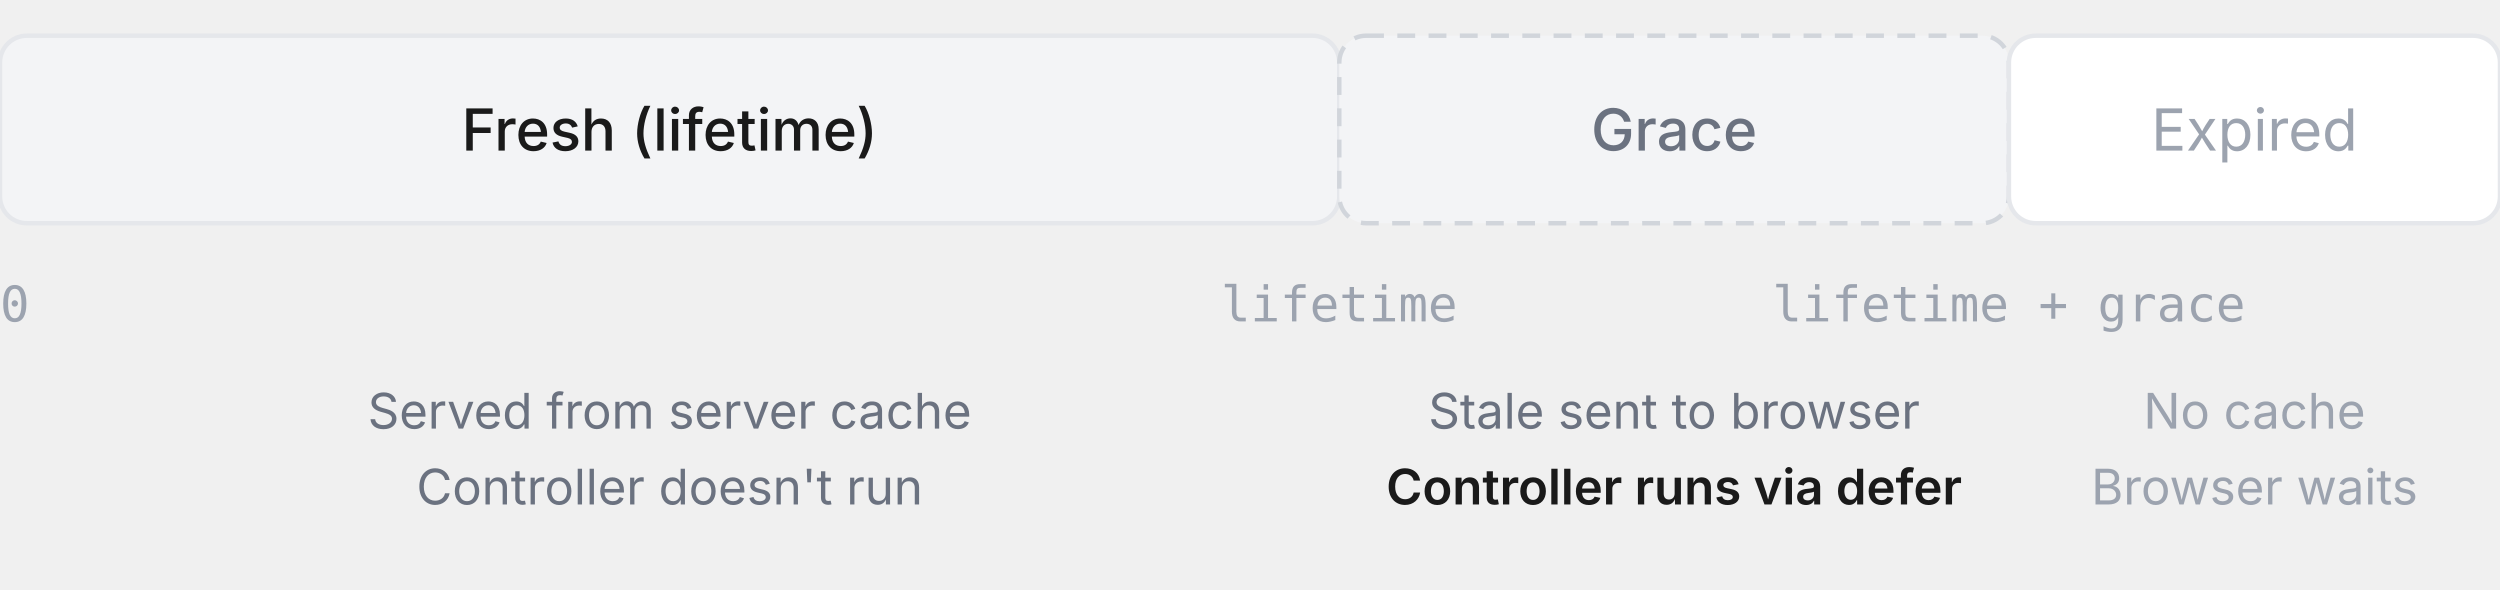
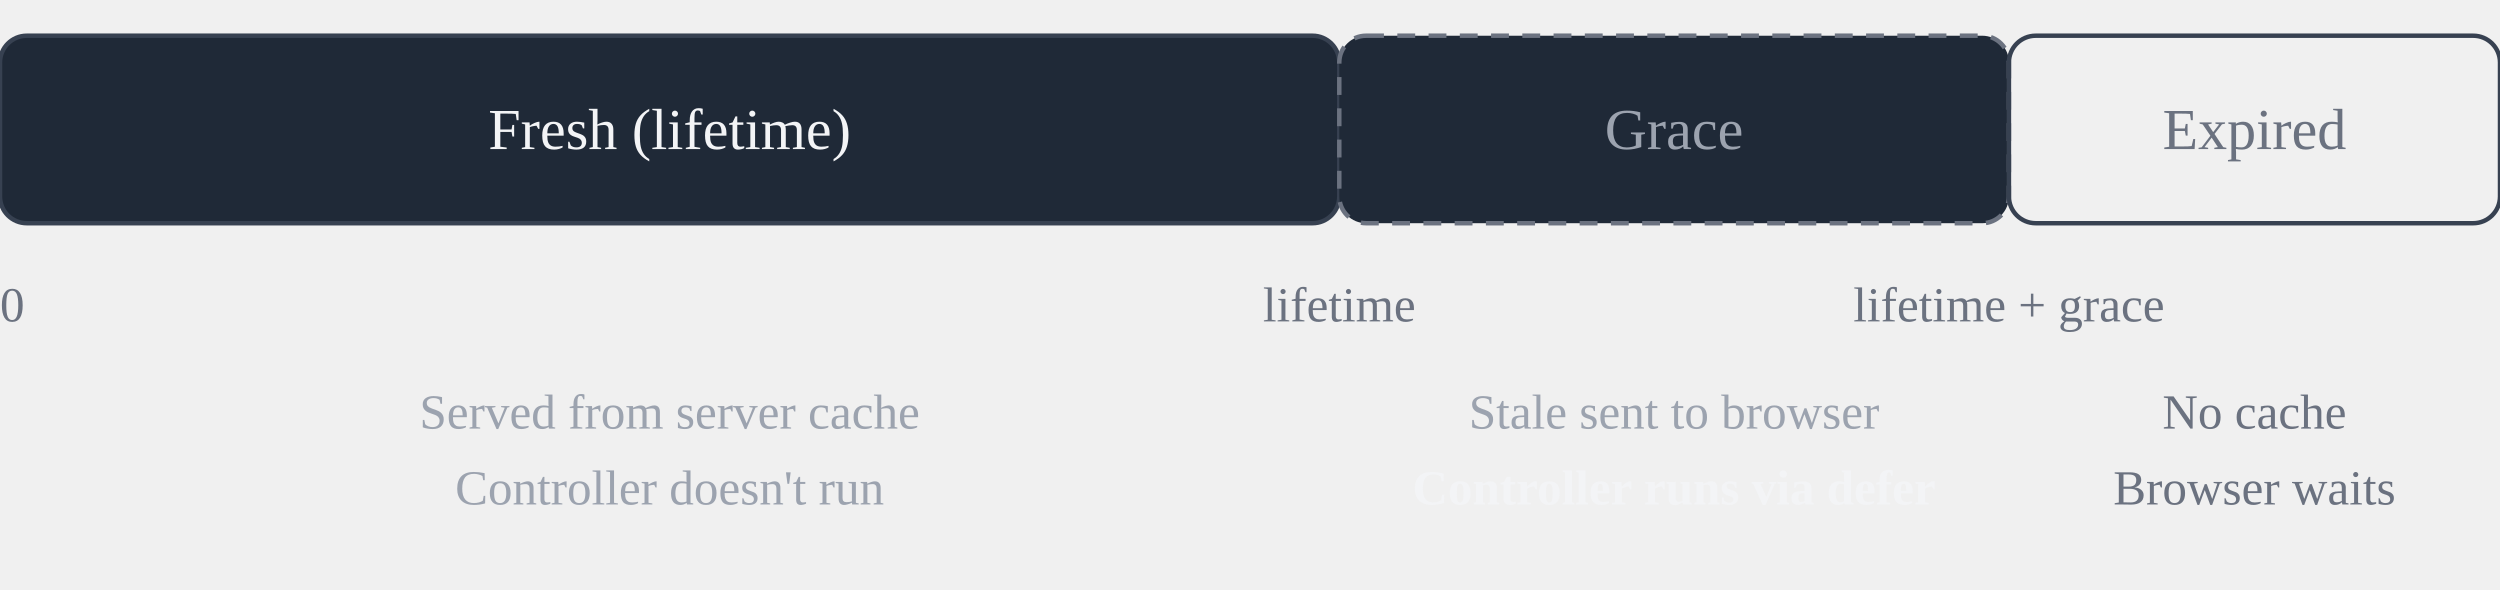
<svg xmlns="http://www.w3.org/2000/svg" viewBox="0 0 560 132" fill="none">
-   <rect x="0" y="8" width="300" height="42" rx="6" fill="#f3f4f6" stroke="#e5e7eb" stroke-width="1" />
-   <rect x="300" y="8" width="150" height="42" rx="6" fill="#f3f4f6" stroke="#d1d5db" stroke-width="1" stroke-dasharray="4 3" />
-   <rect x="450" y="8" width="110" height="42" rx="6" fill="#fff" stroke="#e5e7eb" stroke-width="1" />
-   <text x="150" y="29" text-anchor="middle" dominant-baseline="central" fill="#1a1a1a" font-size="13" font-weight="500" font-family="Inter, sans-serif">Fresh (lifetime)</text>
-   <text x="375" y="29" text-anchor="middle" dominant-baseline="central" fill="#6b7280" font-size="13" font-weight="500" font-family="Inter, sans-serif">Grace</text>
-   <text x="505" y="29" text-anchor="middle" dominant-baseline="central" fill="#9ca3af" font-size="13" font-family="Inter, sans-serif">Expired</text>
-   <text x="0" y="72" fill="#9ca3af" font-size="11" font-family="JetBrains Mono, monospace">0</text>
-   <text x="300" y="72" text-anchor="middle" fill="#9ca3af" font-size="11" font-family="JetBrains Mono, monospace">lifetime</text>
-   <text x="450" y="72" text-anchor="middle" fill="#9ca3af" font-size="11" font-family="JetBrains Mono, monospace">lifetime + grace</text>
-   <text x="150" y="96" text-anchor="middle" fill="#6b7280" font-size="11" font-family="Inter, sans-serif">Served from server cache</text>
-   <text x="150" y="113" text-anchor="middle" fill="#6b7280" font-size="11" font-family="Inter, sans-serif">Controller doesn't run</text>
-   <text x="375" y="96" text-anchor="middle" fill="#6b7280" font-size="11" font-family="Inter, sans-serif">Stale sent to browser</text>
-   <text x="375" y="113" text-anchor="middle" fill="#1a1a1a" font-size="11" font-weight="600" font-family="Inter, sans-serif">Controller runs via defer</text>
-   <text x="505" y="96" text-anchor="middle" fill="#9ca3af" font-size="11" font-family="Inter, sans-serif">No cache</text>
-   <text x="505" y="113" text-anchor="middle" fill="#9ca3af" font-size="11" font-family="Inter, sans-serif">Browser waits</text>
+   <rect x="0" y="8" width="300" height="42" rx="6" fill="#1f2937" stroke="#374151" stroke-width="1" />
+   <rect x="300" y="8" width="150" height="42" rx="6" fill="#1f2937" stroke="#6b7280" stroke-width="1" stroke-dasharray="4 3" />
+   <rect x="450" y="8" width="110" height="42" rx="6" fill="none" stroke="#374151" stroke-width="1" />
+   <text x="150" y="29" text-anchor="middle" dominant-baseline="central" fill="#f3f4f6" font-size="13" font-weight="500">Fresh (lifetime)</text>
+   <text x="375" y="29" text-anchor="middle" dominant-baseline="central" fill="#9ca3af" font-size="13" font-weight="500">Grace</text>
+   <text x="505" y="29" text-anchor="middle" dominant-baseline="central" fill="#6b7280" font-size="13">Expired</text>
+   <text x="0" y="72" fill="#6b7280" font-size="11">0</text>
+   <text x="300" y="72" text-anchor="middle" fill="#6b7280" font-size="11">lifetime</text>
+   <text x="450" y="72" text-anchor="middle" fill="#6b7280" font-size="11">lifetime + grace</text>
+   <text x="150" y="96" text-anchor="middle" fill="#9ca3af" font-size="11">Served from server cache</text>
+   <text x="150" y="113" text-anchor="middle" fill="#9ca3af" font-size="11">Controller doesn't run</text>
+   <text x="375" y="96" text-anchor="middle" fill="#9ca3af" font-size="11">Stale sent to browser</text>
+   <text x="375" y="113" text-anchor="middle" fill="#f3f4f6" font-size="11" font-weight="600">Controller runs via defer</text>
+   <text x="505" y="96" text-anchor="middle" fill="#6b7280" font-size="11">No cache</text>
+   <text x="505" y="113" text-anchor="middle" fill="#6b7280" font-size="11">Browser waits</text>
</svg>
